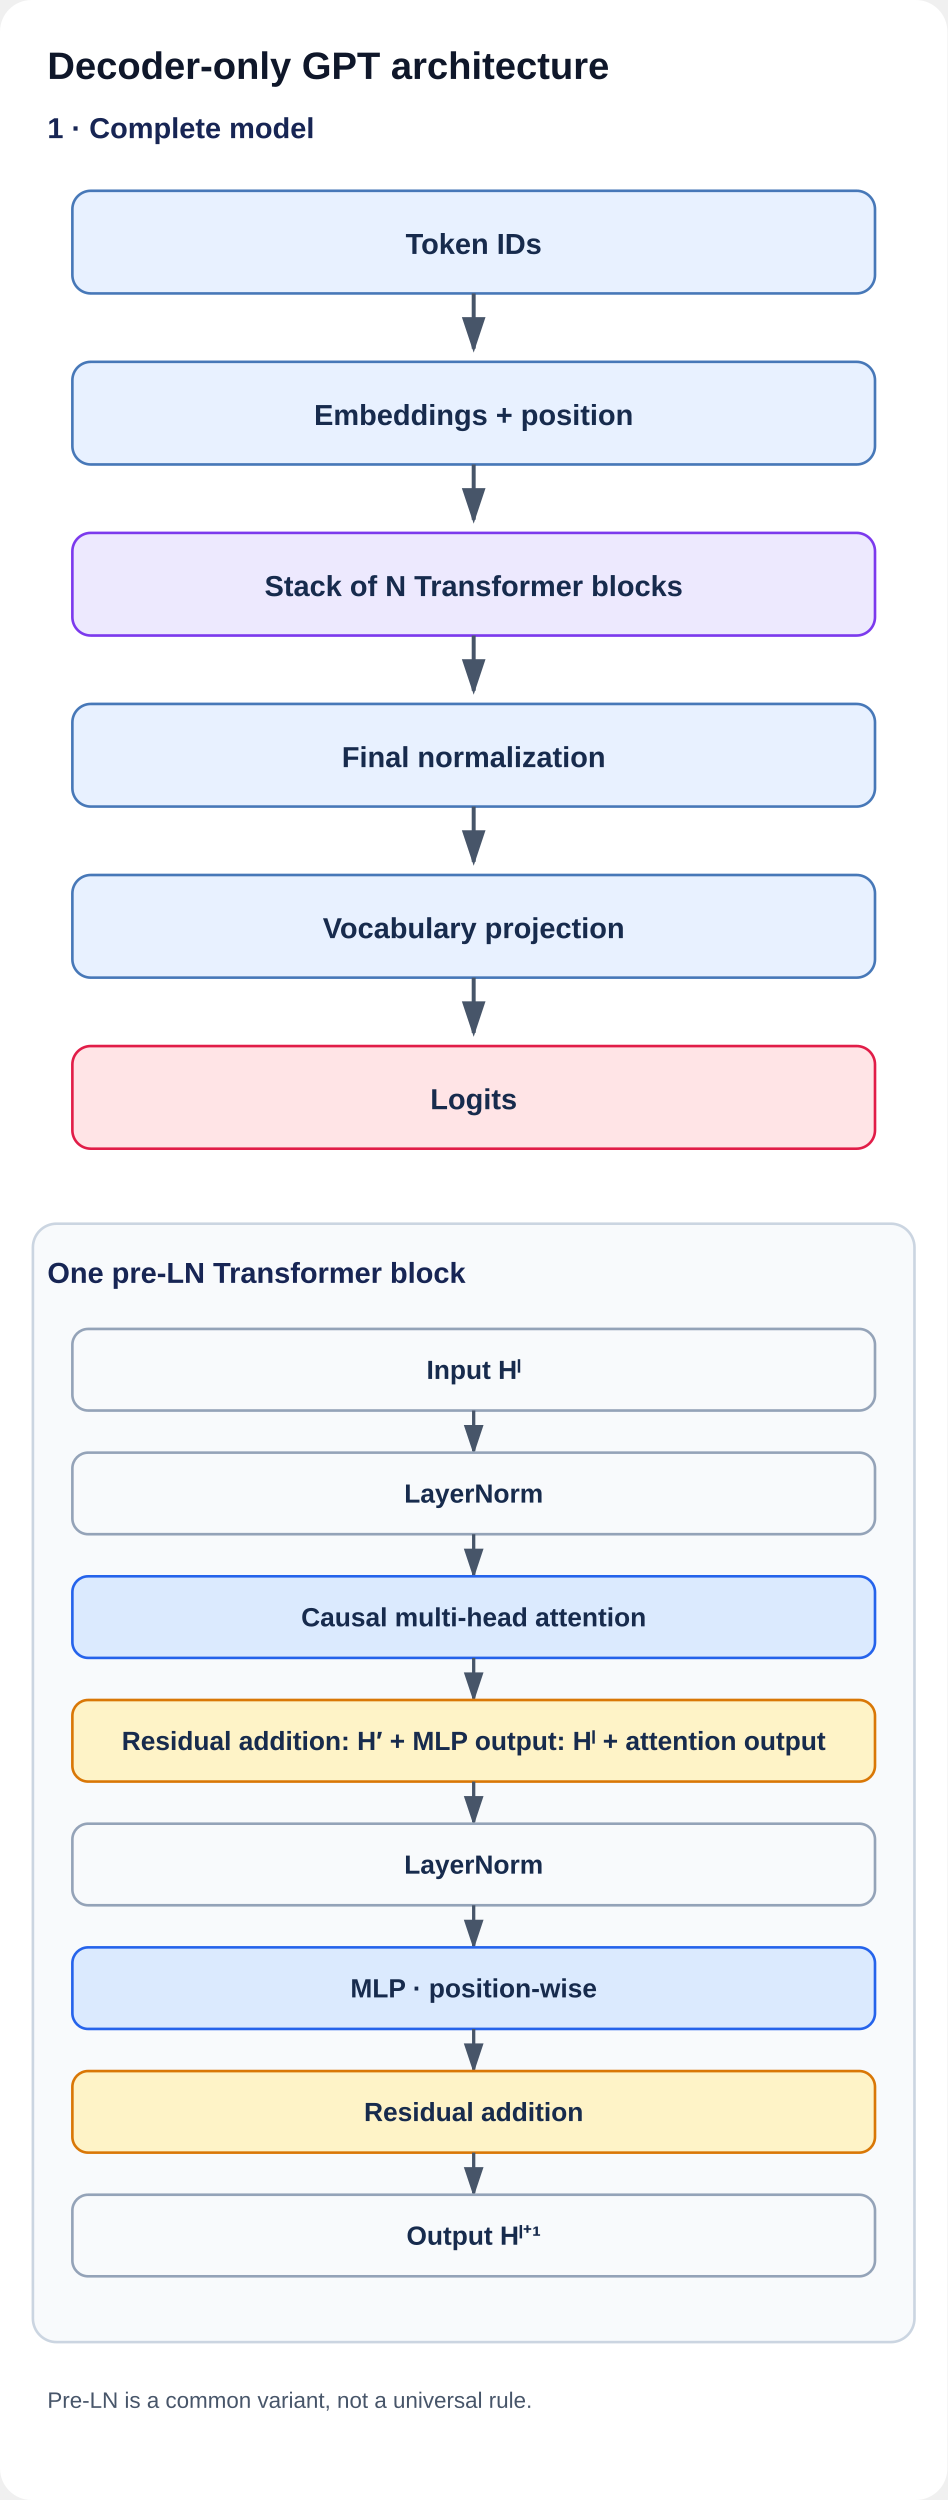
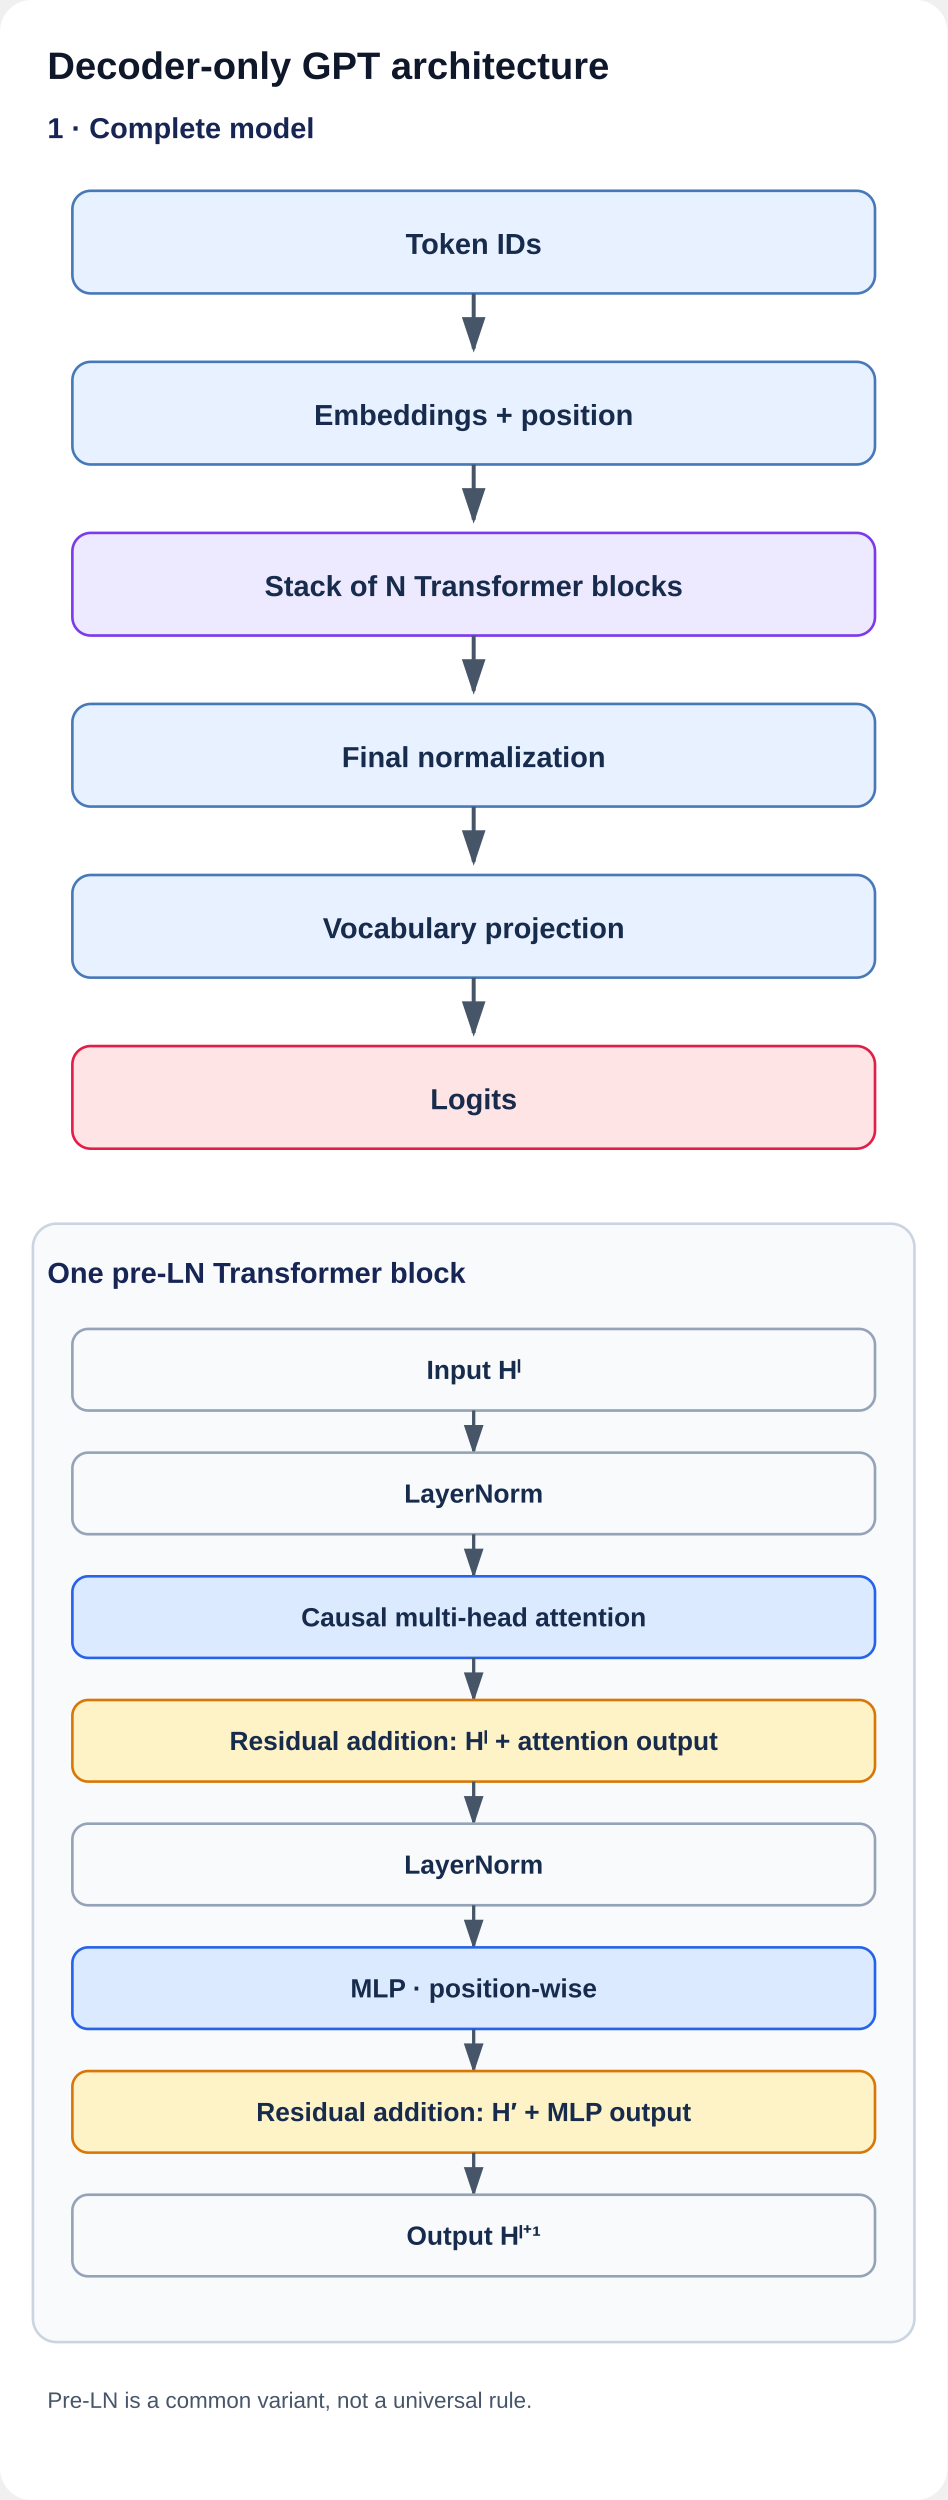
<svg xmlns="http://www.w3.org/2000/svg" width="720" height="1900" viewBox="0 0 720 1900" role="img" aria-labelledby="title desc">
  <defs>
    <marker id="a" markerWidth="10" markerHeight="10" refX="8" refY="3" orient="auto">
      <path d="M0 0L0 6L9 3z" fill="#475569" />
    </marker>
  </defs>
  <rect width="720" height="1900" rx="24" fill="#fff" />
  <text x="36" y="60" font-family="Arial,sans-serif" font-size="29" font-weight="700" fill="#0f172a">Decoder-only GPT architecture</text>
  <text x="36" y="105" font-family="Arial,sans-serif" font-size="22" font-weight="700" fill="#172554">1 · Complete model</text>
  <rect x="55" y="145" width="610" height="78" rx="14" fill="#e8f1ff" stroke="#4778b8" stroke-width="2" />
  <text x="360" y="193" text-anchor="middle" font-family="Arial,sans-serif" font-size="22" font-weight="700" fill="#172b4d">Token IDs</text>
  <path d="M360 223V265" stroke="#475569" stroke-width="3" marker-end="url(#a)" />
  <rect x="55" y="275" width="610" height="78" rx="14" fill="#e8f1ff" stroke="#4778b8" stroke-width="2" />
  <text x="360" y="323" text-anchor="middle" font-family="Arial,sans-serif" font-size="22" font-weight="700" fill="#172b4d">Embeddings + position</text>
  <path d="M360 353V395" stroke="#475569" stroke-width="3" marker-end="url(#a)" />
  <rect x="55" y="405" width="610" height="78" rx="14" fill="#ede9fe" stroke="#7c3aed" stroke-width="2" />
  <text x="360" y="453" text-anchor="middle" font-family="Arial,sans-serif" font-size="22" font-weight="700" fill="#172b4d">Stack of N Transformer blocks</text>
  <path d="M360 483V525" stroke="#475569" stroke-width="3" marker-end="url(#a)" />
  <rect x="55" y="535" width="610" height="78" rx="14" fill="#e8f1ff" stroke="#4778b8" stroke-width="2" />
  <text x="360" y="583" text-anchor="middle" font-family="Arial,sans-serif" font-size="22" font-weight="700" fill="#172b4d">Final normalization</text>
  <path d="M360 613V655" stroke="#475569" stroke-width="3" marker-end="url(#a)" />
  <rect x="55" y="665" width="610" height="78" rx="14" fill="#e8f1ff" stroke="#4778b8" stroke-width="2" />
  <text x="360" y="713" text-anchor="middle" font-family="Arial,sans-serif" font-size="22" font-weight="700" fill="#172b4d">Vocabulary projection</text>
  <path d="M360 743V785" stroke="#475569" stroke-width="3" marker-end="url(#a)" />
  <rect x="55" y="795" width="610" height="78" rx="14" fill="#ffe4e6" stroke="#e11d48" stroke-width="2" />
  <text x="360" y="843" text-anchor="middle" font-family="Arial,sans-serif" font-size="22" font-weight="700" fill="#172b4d">Logits</text>
  <rect x="25" y="930" width="670" height="850" rx="18" fill="#f8fafc" stroke="#cbd5e1" stroke-width="2" />
  <text x="36" y="975" font-family="Arial,sans-serif" font-size="22" font-weight="700" fill="#172554">One pre-LN Transformer block</text>
  <rect x="55" y="1010" width="610" height="62" rx="12" fill="#f8fafc" stroke="#94a3b8" stroke-width="2" />
  <text x="360" y="1048" text-anchor="middle" font-family="Arial,sans-serif" font-size="20" font-weight="700" fill="#172b4d">Input Hˡ</text>
  <path d="M360 1072V1103" stroke="#475569" stroke-width="2.5" marker-end="url(#a)" />
  <rect x="55" y="1104" width="610" height="62" rx="12" fill="#f8fafc" stroke="#94a3b8" stroke-width="2" />
  <text x="360" y="1142" text-anchor="middle" font-family="Arial,sans-serif" font-size="20" font-weight="700" fill="#172b4d">LayerNorm</text>
  <path d="M360 1166V1197" stroke="#475569" stroke-width="2.5" marker-end="url(#a)" />
  <rect x="55" y="1198" width="610" height="62" rx="12" fill="#dbeafe" stroke="#2563eb" stroke-width="2" />
  <text x="360" y="1236" text-anchor="middle" font-family="Arial,sans-serif" font-size="20" font-weight="700" fill="#172b4d">Causal multi-head attention</text>
  <path d="M360 1260V1291" stroke="#475569" stroke-width="2.5" marker-end="url(#a)" />
  <rect x="55" y="1292" width="610" height="62" rx="12" fill="#fef3c7" stroke="#d97706" stroke-width="2" />
-   <text x="360" y="1330" text-anchor="middle" font-family="Arial,sans-serif" font-size="20" font-weight="700" fill="#172b4d">Residual addition: H′ + MLP output: Hˡ + attention output</text>
+   <text x="360" y="1330" text-anchor="middle" font-family="Arial,sans-serif" font-size="20" font-weight="700" fill="#172b4d">Residual addition: Hˡ + attention output</text>
  <path d="M360 1354V1385" stroke="#475569" stroke-width="2.5" marker-end="url(#a)" />
  <rect x="55" y="1386" width="610" height="62" rx="12" fill="#f8fafc" stroke="#94a3b8" stroke-width="2" />
  <text x="360" y="1424" text-anchor="middle" font-family="Arial,sans-serif" font-size="20" font-weight="700" fill="#172b4d">LayerNorm</text>
  <path d="M360 1448V1479" stroke="#475569" stroke-width="2.5" marker-end="url(#a)" />
  <rect x="55" y="1480" width="610" height="62" rx="12" fill="#dbeafe" stroke="#2563eb" stroke-width="2" />
  <text x="360" y="1518" text-anchor="middle" font-family="Arial,sans-serif" font-size="20" font-weight="700" fill="#172b4d">MLP · position-wise</text>
  <path d="M360 1542V1573" stroke="#475569" stroke-width="2.5" marker-end="url(#a)" />
  <rect x="55" y="1574" width="610" height="62" rx="12" fill="#fef3c7" stroke="#d97706" stroke-width="2" />
-   <text x="360" y="1612" text-anchor="middle" font-family="Arial,sans-serif" font-size="20" font-weight="700" fill="#172b4d">Residual addition</text>
+   <text x="360" y="1612" text-anchor="middle" font-family="Arial,sans-serif" font-size="20" font-weight="700" fill="#172b4d">Residual addition: H′ + MLP output</text>
  <path d="M360 1636V1667" stroke="#475569" stroke-width="2.5" marker-end="url(#a)" />
  <rect x="55" y="1668" width="610" height="62" rx="12" fill="#f8fafc" stroke="#94a3b8" stroke-width="2" />
  <text x="360" y="1706" text-anchor="middle" font-family="Arial,sans-serif" font-size="20" font-weight="700" fill="#172b4d">Output Hˡ⁺¹</text>
  <text x="36" y="1830" font-family="Arial,sans-serif" font-size="17" fill="#475569">Pre-LN is a common variant, not a universal rule.</text>
</svg>
